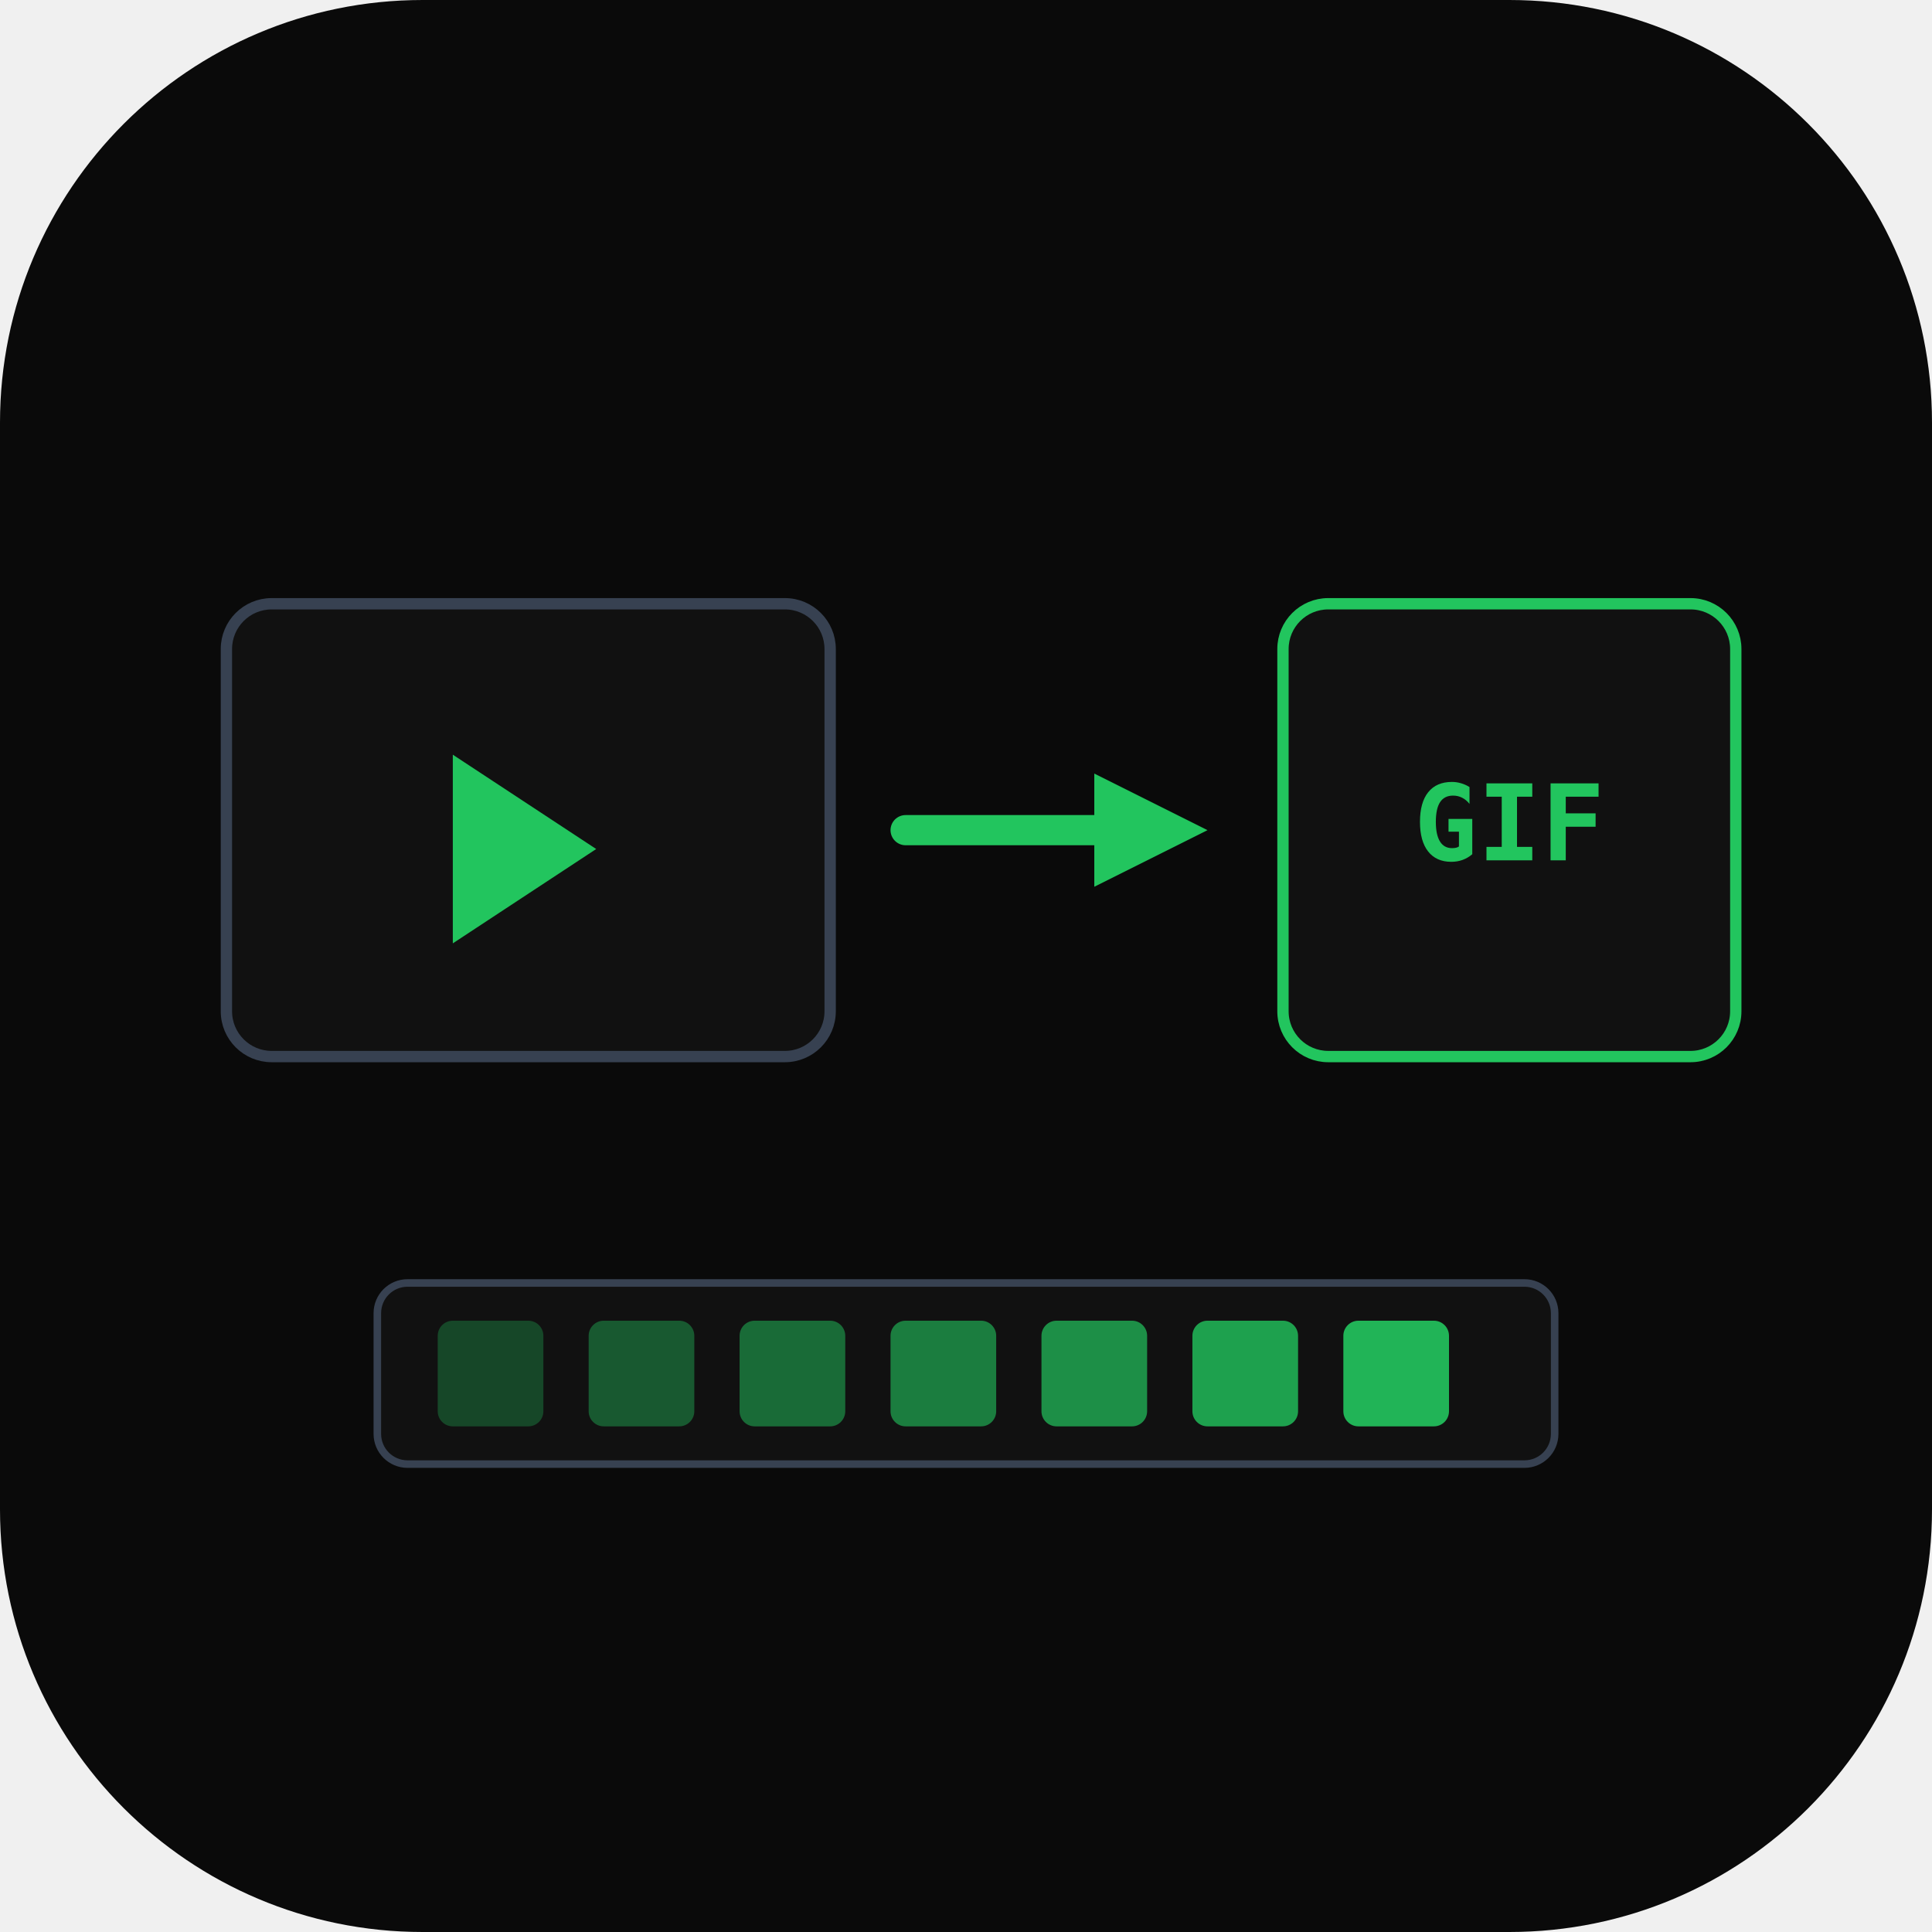
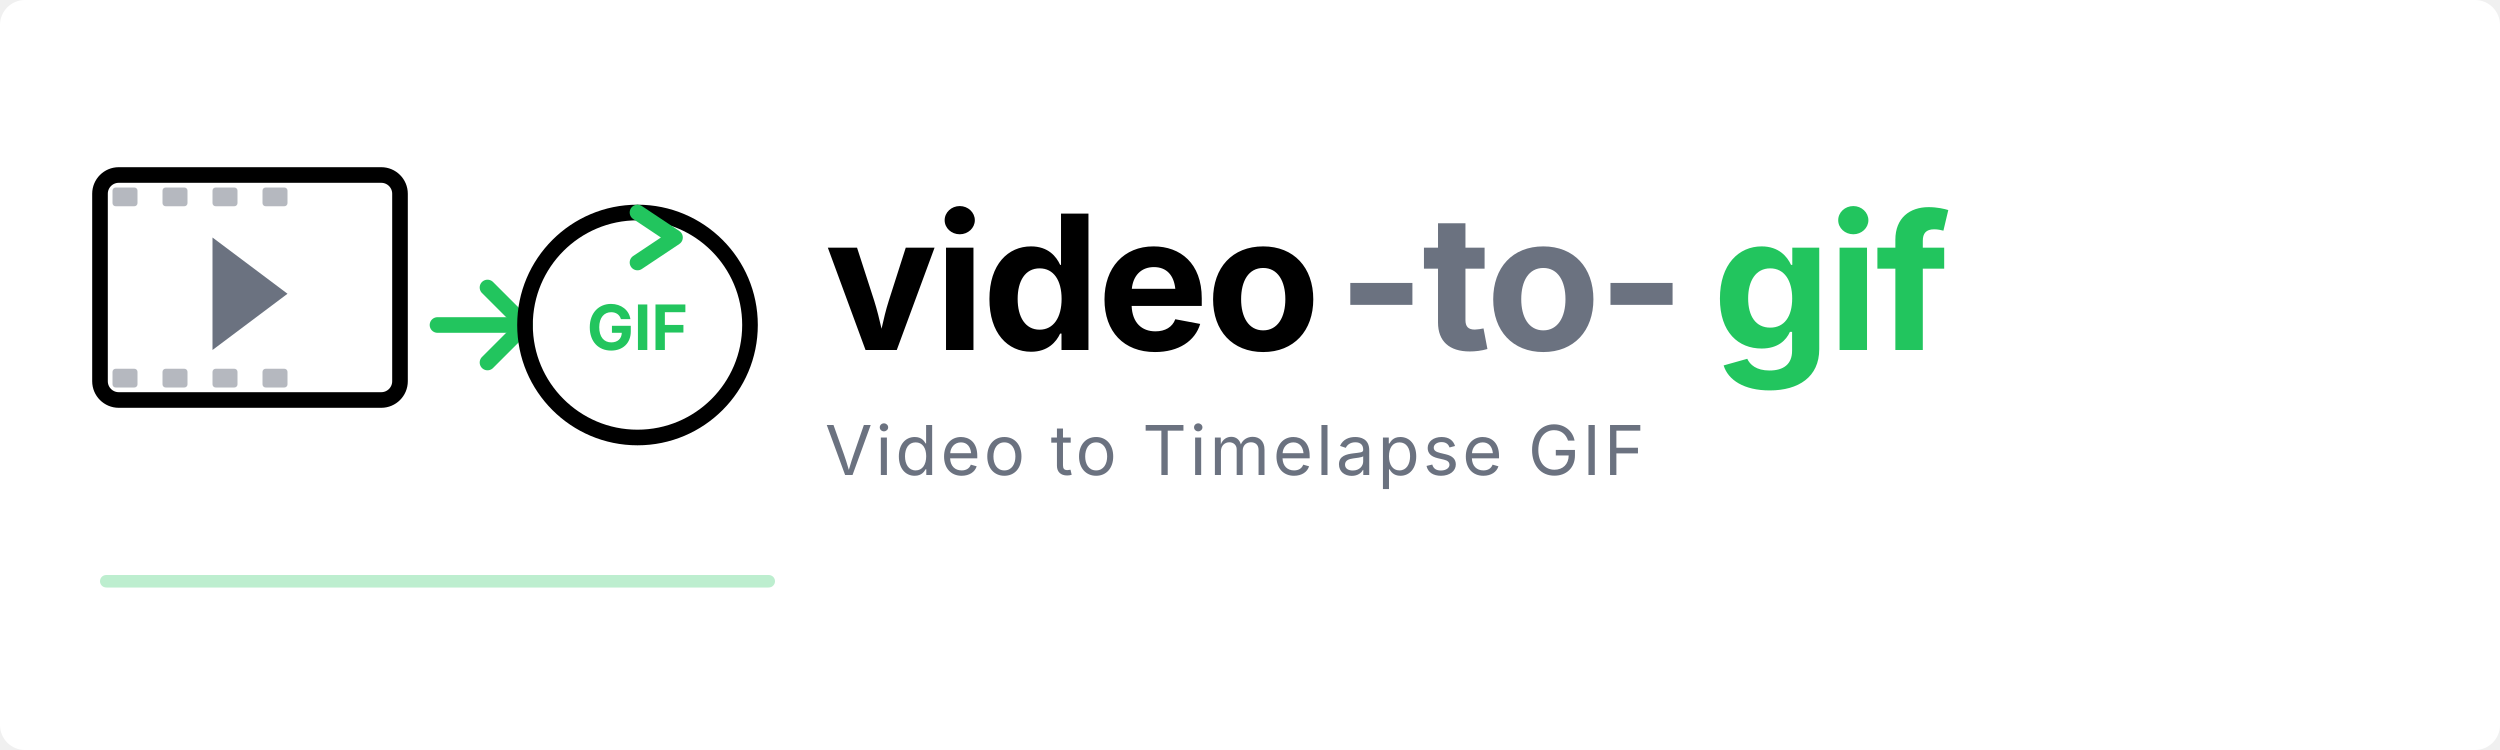
- <svg xmlns="http://www.w3.org/2000/svg" viewBox="0 0 512 512" fill="none">
-   <rect width="512" height="512" rx="112" fill="#0A0A0A" />
-   <rect x="60" y="160" width="160" height="120" rx="12" fill="#111111" stroke="#374151" stroke-width="3" />
-   <polygon points="120,200 120,250 158,225" fill="#22C55E" />
-   <line x1="240" y1="220" x2="290" y2="220" stroke="#22C55E" stroke-width="8" stroke-linecap="round" />
-   <polygon points="290,205 320,220 290,235" fill="#22C55E" />
-   <rect x="340" y="160" width="120" height="120" rx="12" fill="#111111" stroke="#22C55E" stroke-width="3" />
-   <text x="400" y="228" text-anchor="middle" fill="#22C55E" font-family="monospace" font-size="28" font-weight="bold">GIF</text>
-   <rect x="100" y="340" width="312" height="48" rx="8" fill="#111111" stroke="#374151" stroke-width="2" />
-   <rect x="116" y="350" width="28" height="28" rx="4" fill="#22C55E" opacity="0.3" />
-   <rect x="156" y="350" width="28" height="28" rx="4" fill="#22C55E" opacity="0.4" />
-   <rect x="196" y="350" width="28" height="28" rx="4" fill="#22C55E" opacity="0.5" />
-   <rect x="236" y="350" width="28" height="28" rx="4" fill="#22C55E" opacity="0.6" />
-   <rect x="276" y="350" width="28" height="28" rx="4" fill="#22C55E" opacity="0.7" />
-   <rect x="316" y="350" width="28" height="28" rx="4" fill="#22C55E" opacity="0.8" />
-   <rect x="356" y="350" width="28" height="28" rx="4" fill="#22C55E" opacity="0.9" />
+ <svg xmlns="http://www.w3.org/2000/svg" viewBox="0 0 400 120" width="400" height="120">
+   <defs>
+     <style>
+       .wordmark { font-family: 'Inter', 'Segoe UI', 'Helvetica Neue', Arial, sans-serif; }
+     </style>
+   </defs>
+   <rect width="400" height="120" fill="#FFFFFF" rx="4" />
+   <rect x="16" y="28" width="48" height="36" rx="3" fill="none" stroke="#000000" stroke-width="2.5" />
+   <polygon points="34,38 34,56 46,47" fill="#6B7280" />
+   <line x1="70" y1="52" x2="82" y2="52" stroke="#22C55E" stroke-width="2.5" stroke-linecap="round" />
+   <polyline points="78,46 84,52 78,58" fill="none" stroke="#22C55E" stroke-width="2.5" stroke-linecap="round" stroke-linejoin="round" />
+   <circle cx="102" cy="52" r="18" fill="none" stroke="#000000" stroke-width="2.5" />
+   <path d="M 102 34 L 108 38 L 102 42" fill="none" stroke="#22C55E" stroke-width="2.5" stroke-linecap="round" stroke-linejoin="round" />
+   <rect x="18" y="30" width="4" height="3" rx="0.5" fill="#6B7280" opacity="0.5" />
+   <rect x="26" y="30" width="4" height="3" rx="0.5" fill="#6B7280" opacity="0.5" />
+   <rect x="34" y="30" width="4" height="3" rx="0.5" fill="#6B7280" opacity="0.5" />
+   <rect x="42" y="30" width="4" height="3" rx="0.5" fill="#6B7280" opacity="0.5" />
+   <rect x="18" y="59" width="4" height="3" rx="0.5" fill="#6B7280" opacity="0.5" />
+   <rect x="26" y="59" width="4" height="3" rx="0.5" fill="#6B7280" opacity="0.5" />
+   <rect x="34" y="59" width="4" height="3" rx="0.5" fill="#6B7280" opacity="0.5" />
+   <rect x="42" y="59" width="4" height="3" rx="0.5" fill="#6B7280" opacity="0.5" />
+   <text x="102" y="56" text-anchor="middle" class="wordmark" font-size="10" font-weight="700" fill="#22C55E">GIF</text>
+   <text x="132" y="56" class="wordmark" font-size="30" font-weight="700" fill="#000000" letter-spacing="-0.5">video</text>
+   <text x="214" y="56" class="wordmark" font-size="30" font-weight="700" fill="#6B7280" letter-spacing="-0.5">-to-</text>
+   <text x="274" y="56" class="wordmark" font-size="30" font-weight="700" fill="#22C55E" letter-spacing="-0.5">gif</text>
+   <text x="132" y="76" class="wordmark" font-size="11" font-weight="400" fill="#6B7280" letter-spacing="0.5">Video to Timelapse GIF</text>
+   <rect x="16" y="92" width="108" height="2" rx="1" fill="#22C55E" opacity="0.3" />
</svg>
